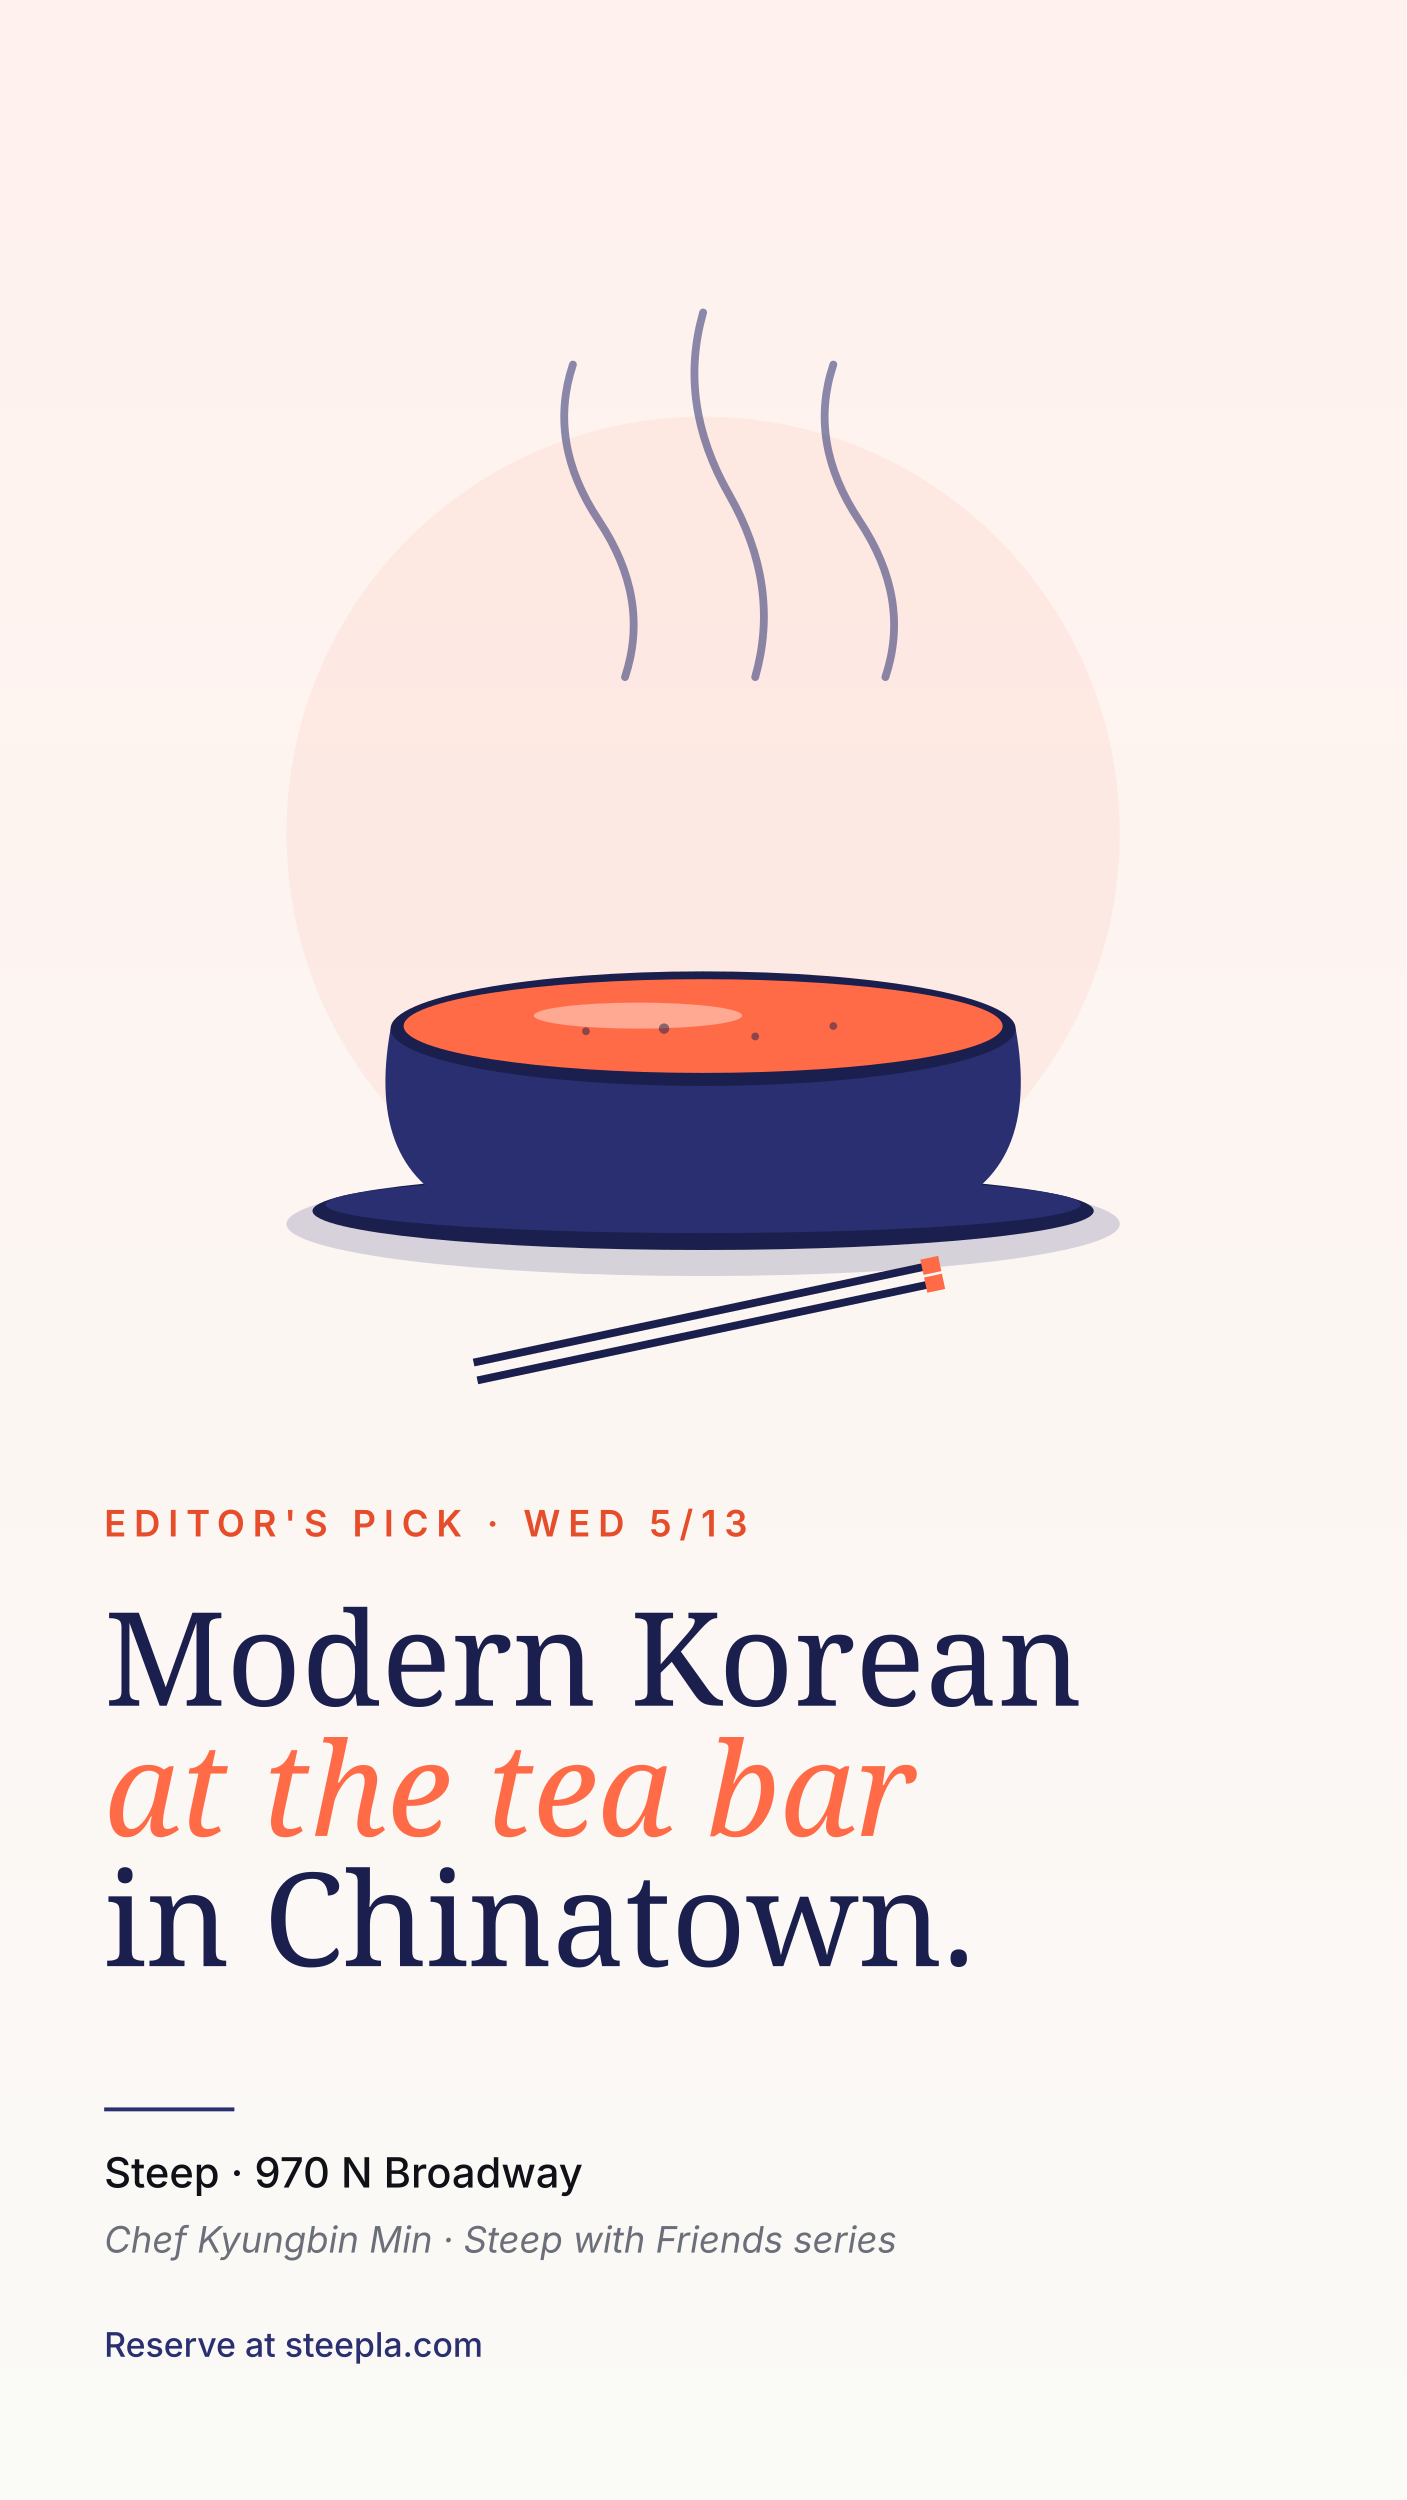
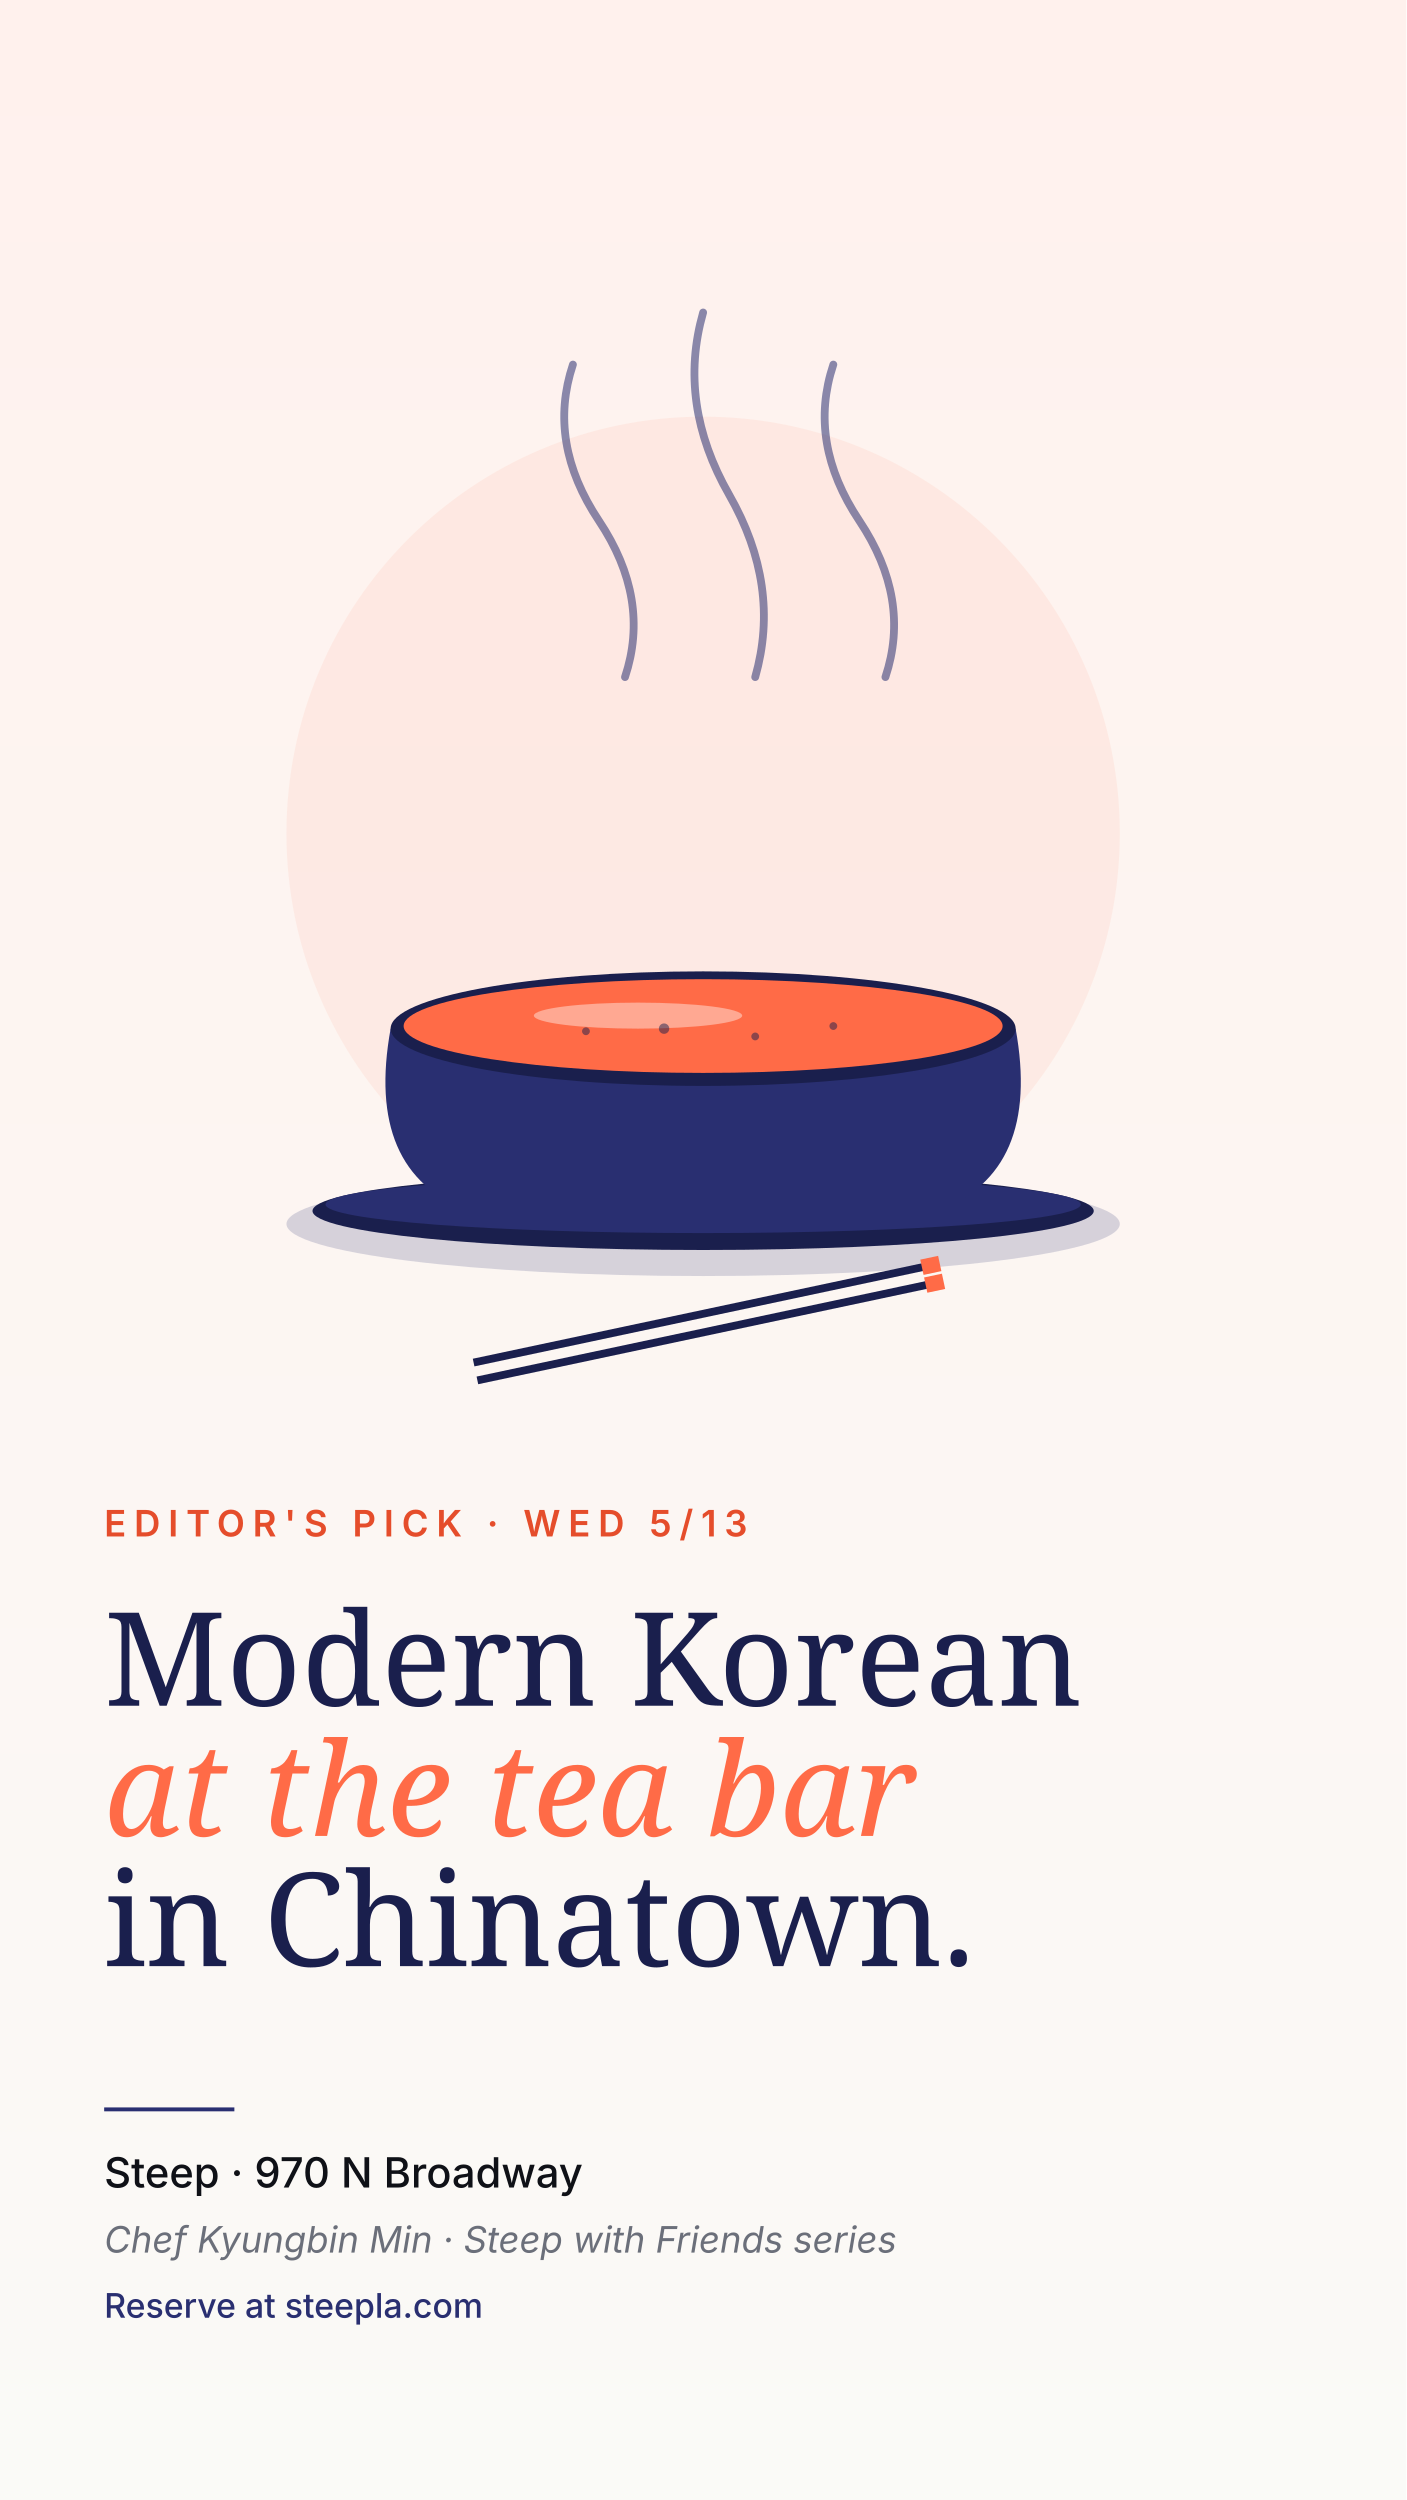
<svg xmlns="http://www.w3.org/2000/svg" viewBox="0 0 1080 1920" width="1080" height="1920">
  <defs>
    <linearGradient id="s3-bg" x1="0%" y1="0%" x2="0%" y2="100%">
      <stop offset="0%" stop-color="#FFF1ED" />
      <stop offset="100%" stop-color="#FAFAF7" />
    </linearGradient>
  </defs>
  <rect width="1080" height="1920" fill="url(#s3-bg)" />
  <circle cx="540" cy="640" r="320" fill="#FF6B47" opacity="0.08" />
  <g stroke="#292f71" stroke-width="6" fill="none" stroke-linecap="round" opacity="0.55">
    <path d="M 440,280 Q 420,340 460,400 Q 500,460 480,520" />
    <path d="M 540,240 Q 520,310 560,380 Q 600,450 580,520" />
    <path d="M 640,280 Q 620,340 660,400 Q 700,460 680,520" />
  </g>
  <g transform="translate(540, 760)">
    <ellipse cx="0" cy="180" rx="320" ry="40" fill="#292f71" opacity="0.18" />
    <ellipse cx="0" cy="170" rx="300" ry="30" fill="#1a1f4d" />
    <ellipse cx="0" cy="165" rx="290" ry="22" fill="#292f71" />
    <path d="M -240,30 Q -260,140 -180,170 L 180,170 Q 260,140 240,30 Z" fill="#292f71" />
    <ellipse cx="0" cy="30" rx="240" ry="44" fill="#1a1f4d" />
    <ellipse cx="0" cy="28" rx="230" ry="36" fill="#FF6B47" />
    <ellipse cx="-50" cy="20" rx="80" ry="10" fill="#FFF1ED" opacity="0.45" />
    <circle cx="-30" cy="30" r="4" fill="#1a1f4d" opacity="0.5" />
    <circle cx="40" cy="36" r="3" fill="#1a1f4d" opacity="0.5" />
    <circle cx="-90" cy="32" r="3" fill="#1a1f4d" opacity="0.5" />
    <circle cx="100" cy="28" r="3" fill="#1a1f4d" opacity="0.5" />
  </g>
  <g transform="translate(540, 1010) rotate(-12)">
    <rect x="-180" y="-4" width="360" height="6" fill="#1a1f4d" />
    <rect x="-180" y="10" width="360" height="6" fill="#1a1f4d" />
    <rect x="172" y="-7" width="14" height="12" fill="#FF6B47" />
    <rect x="172" y="7" width="14" height="12" fill="#FF6B47" />
  </g>
  <text x="80" y="1180" font-family="Inter, sans-serif" font-size="28" font-weight="600" fill="#E54D2B" letter-spacing="6">EDITOR'S PICK · WED 5/13</text>
  <text x="80" y="1310" font-family="Instrument Serif, Georgia, serif" font-size="100" fill="#1a1f4d">Modern Korean</text>
  <text x="80" y="1410" font-family="Instrument Serif, Georgia, serif" font-style="italic" font-size="100" fill="#FF6B47">at the tea bar</text>
  <text x="80" y="1510" font-family="Instrument Serif, Georgia, serif" font-size="100" fill="#1a1f4d">in Chinatown.</text>
  <line x1="80" y1="1620" x2="180" y2="1620" stroke="#292f71" stroke-width="3" />
  <text x="80" y="1680" font-family="Inter, sans-serif" font-size="32" font-weight="500" fill="#0F1117">Steep · 970 N Broadway</text>
  <text x="80" y="1730" font-family="Inter, sans-serif" font-size="28" font-weight="400" fill="#6B6F7A" font-style="italic">Chef Kyungbin Min · Steep with Friends series</text>
-   <text x="80" y="1810" font-family="Inter, sans-serif" font-size="26" font-weight="500" fill="#292f71">Reserve at steepla.com</text>
+   <text x="80" y="1780" font-family="Inter, sans-serif" font-size="26" font-weight="500" fill="#292f71">Reserve at steepla.com</text>
</svg>
